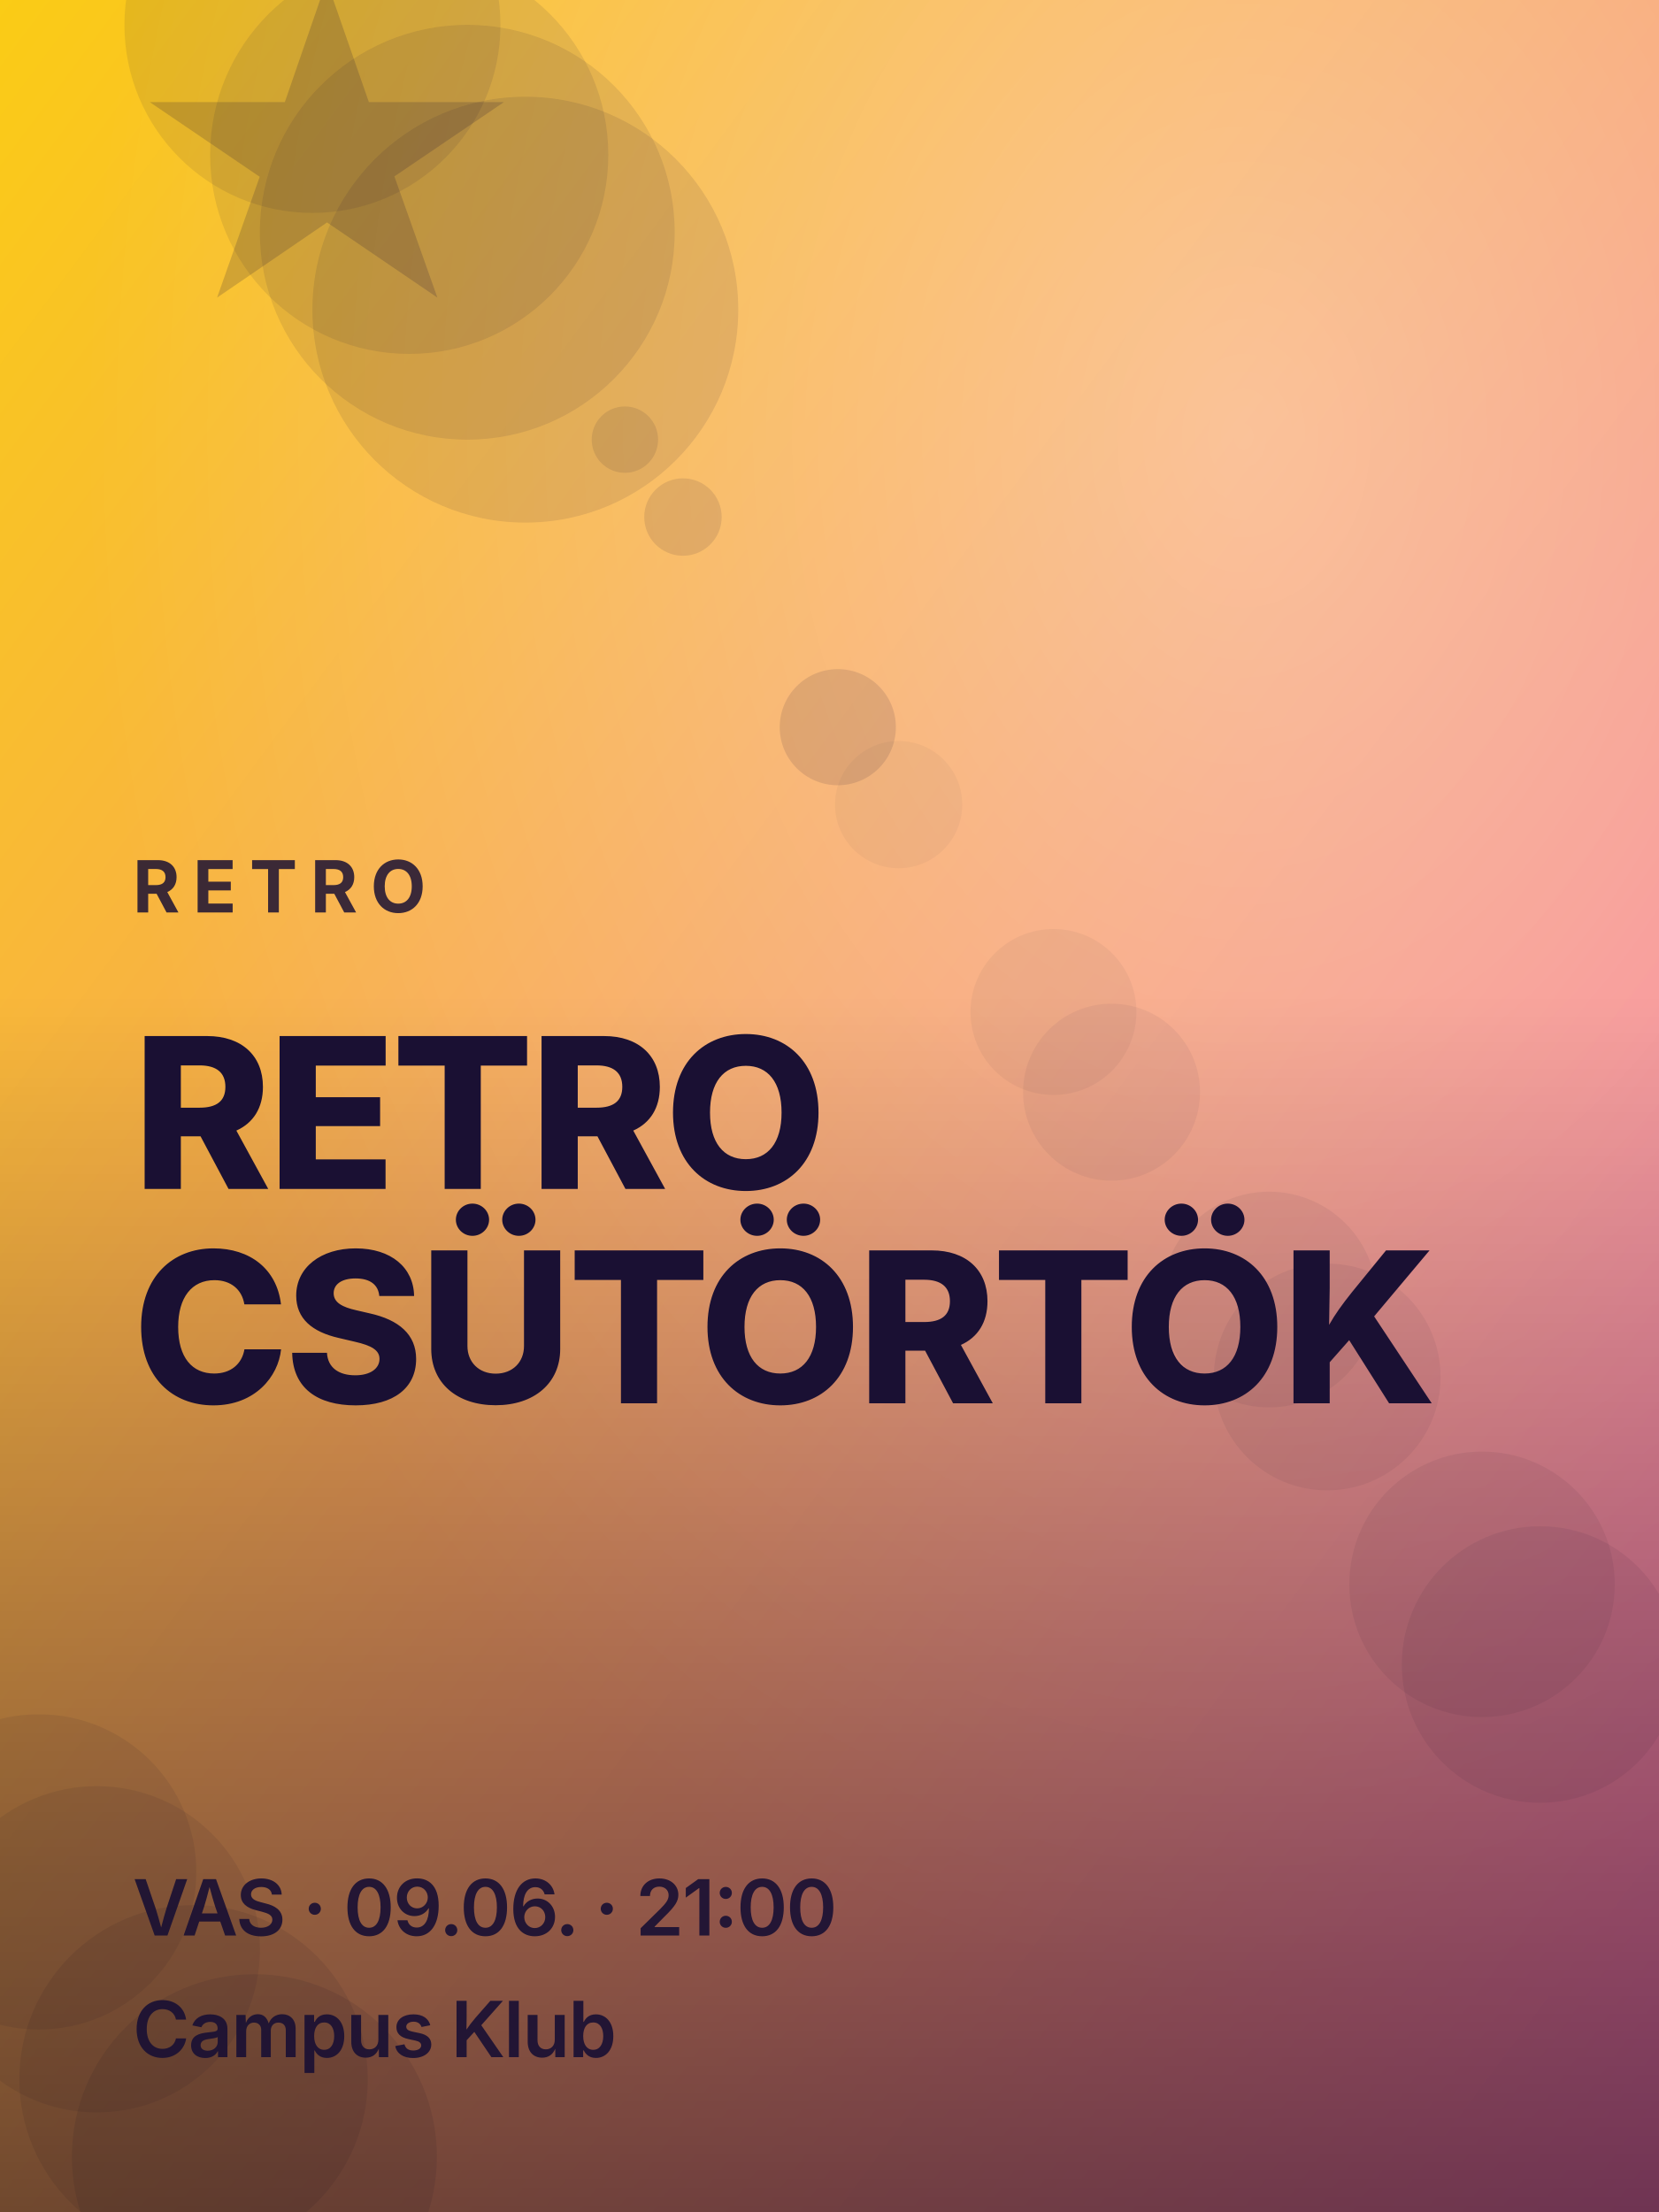
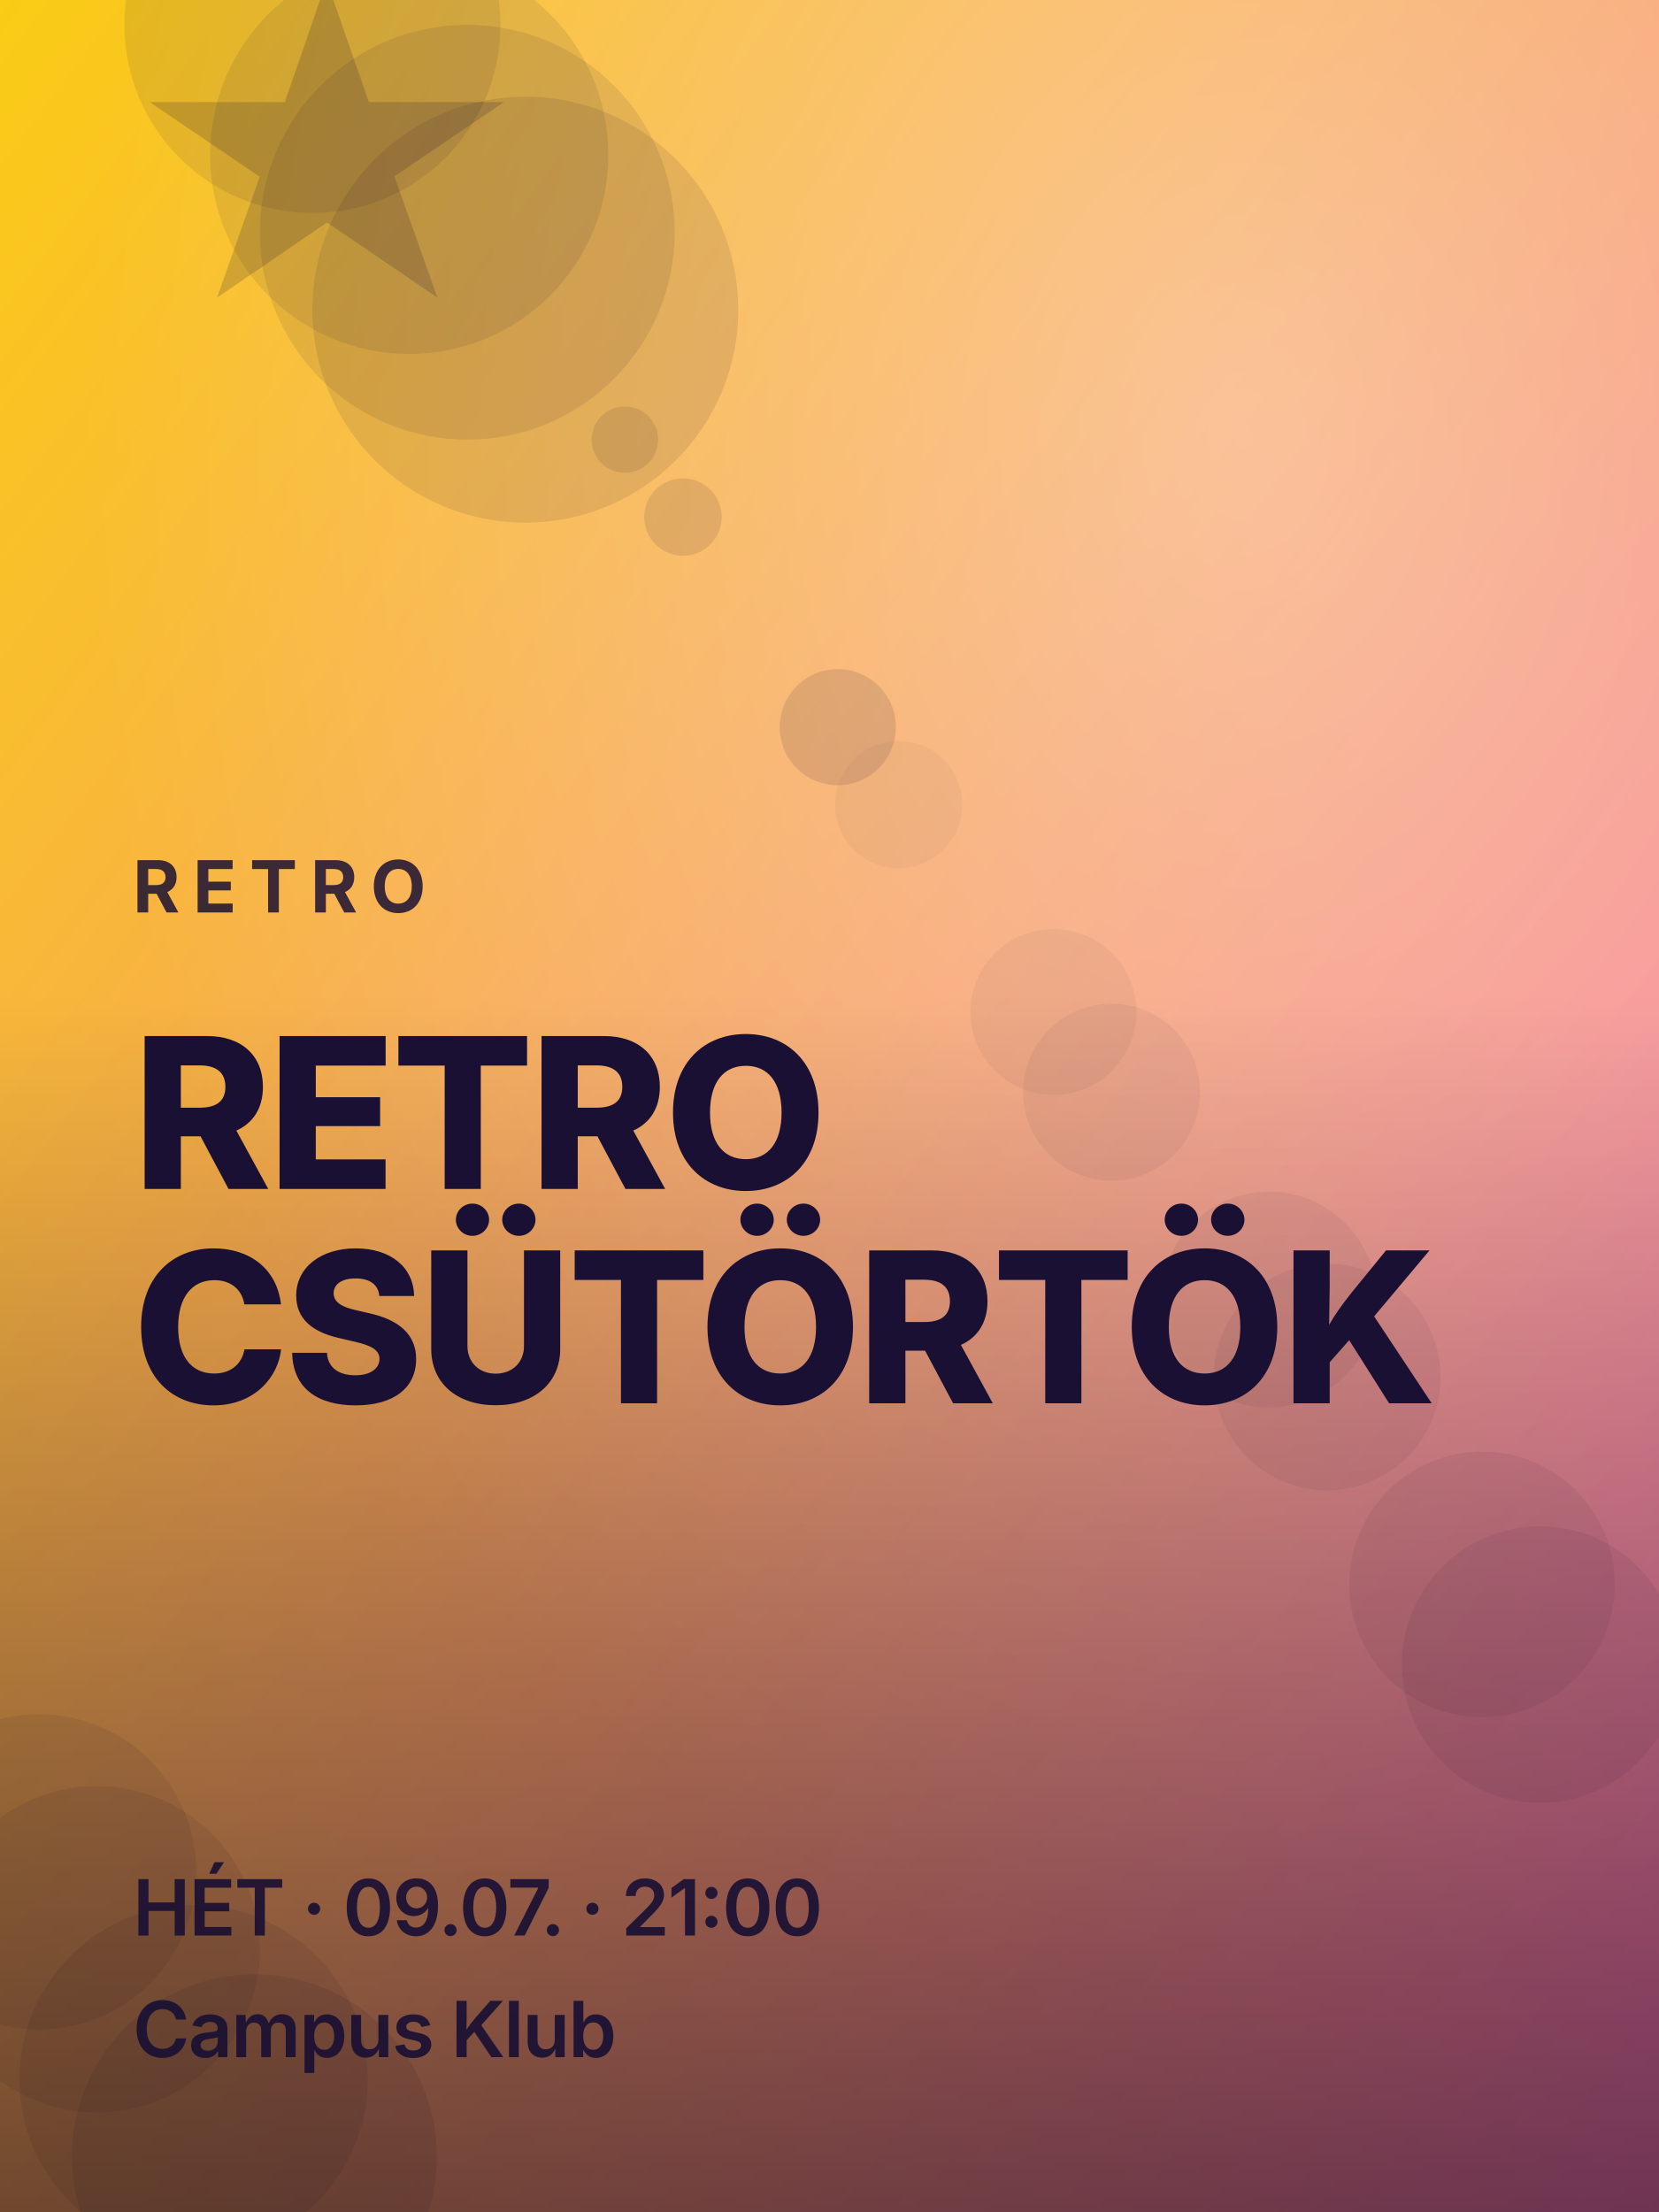
<svg xmlns="http://www.w3.org/2000/svg" viewBox="0 0 600 800" width="600" height="800" role="img" aria-label="Retro Csütörtök">
  <defs>
    <linearGradient id="bg" x1="0" y1="0" x2="1" y2="1">
      <stop offset="0" stop-color="#facc15" />
      <stop offset="1" stop-color="#f472b6" />
    </linearGradient>
    <radialGradient id="glow" cx="0.75" cy="0.2" r="0.7">
      <stop offset="0" stop-color="#ffffff" stop-opacity="0.35" />
      <stop offset="1" stop-color="#ffffff" stop-opacity="0" />
    </radialGradient>
    <linearGradient id="shade" x1="0" y1="0" x2="0" y2="1">
      <stop offset="0.45" stop-color="#000" stop-opacity="0" />
      <stop offset="1" stop-color="#000" stop-opacity="0.55" />
    </linearGradient>
  </defs>
  <rect width="600" height="800" fill="url(#bg)" />
  <rect width="600" height="800" fill="url(#glow)" />
  <circle cx="190" cy="112" r="77" fill="#1a1033" opacity="0.103" />
  <circle cx="113" cy="9" r="68" fill="#1a1033" opacity="0.093" />
  <circle cx="35" cy="705" r="59" fill="#1a1033" opacity="0.082" />
  <circle cx="557" cy="602" r="50" fill="#1a1033" opacity="0.072" />
  <circle cx="480" cy="498" r="41" fill="#1a1033" opacity="0.061" />
  <circle cx="402" cy="395" r="32" fill="#1a1033" opacity="0.051" />
  <circle cx="325" cy="291" r="23" fill="#1a1033" opacity="0.041" />
  <circle cx="247" cy="187" r="14" fill="#1a1033" opacity="0.110" />
  <circle cx="169" cy="84" r="75" fill="#1a1033" opacity="0.100" />
  <circle cx="92" cy="780" r="66" fill="#1a1033" opacity="0.090" />
  <circle cx="14" cy="677" r="57" fill="#1a1033" opacity="0.079" />
  <circle cx="536" cy="573" r="48" fill="#1a1033" opacity="0.069" />
  <circle cx="459" cy="470" r="39" fill="#1a1033" opacity="0.059" />
  <circle cx="381" cy="366" r="30" fill="#1a1033" opacity="0.048" />
  <circle cx="303" cy="263" r="21" fill="#1a1033" opacity="0.118" />
  <circle cx="226" cy="159" r="12" fill="#1a1033" opacity="0.108" />
  <circle cx="148" cy="56" r="72" fill="#1a1033" opacity="0.097" />
  <circle cx="70" cy="752" r="63" fill="#1a1033" opacity="0.087" />
  <text x="48" y="96" font-size="140" fill="#1a1033" opacity="0.18" font-weight="900">★</text>
  <rect width="600" height="800" fill="url(#shade)" />
  <g fill="#1a1033" font-family="Inter, 'Segoe UI', system-ui, sans-serif" style="letter-spacing:-0.02em">
    <text x="48" y="330" font-size="26" font-weight="700" opacity="0.85" style="letter-spacing:0.18em">RETRO</text>
    <text x="48" y="430" font-size="76" font-weight="800">RETRO</text>
    <text x="48" y="507.52" font-size="76" font-weight="800">CSÜTÖRTÖK</text>
-     <text x="48" y="700" font-size="28" font-weight="600" opacity="0.92">VAS · 09.06. · 21:00</text>
+     <text x="48" y="700" font-size="28" font-weight="600" opacity="0.92">HÉT · 09.07. · 21:00</text>
    <text x="48" y="744" font-size="28" font-weight="600" opacity="0.92">Campus Klub</text>
  </g>
</svg>
